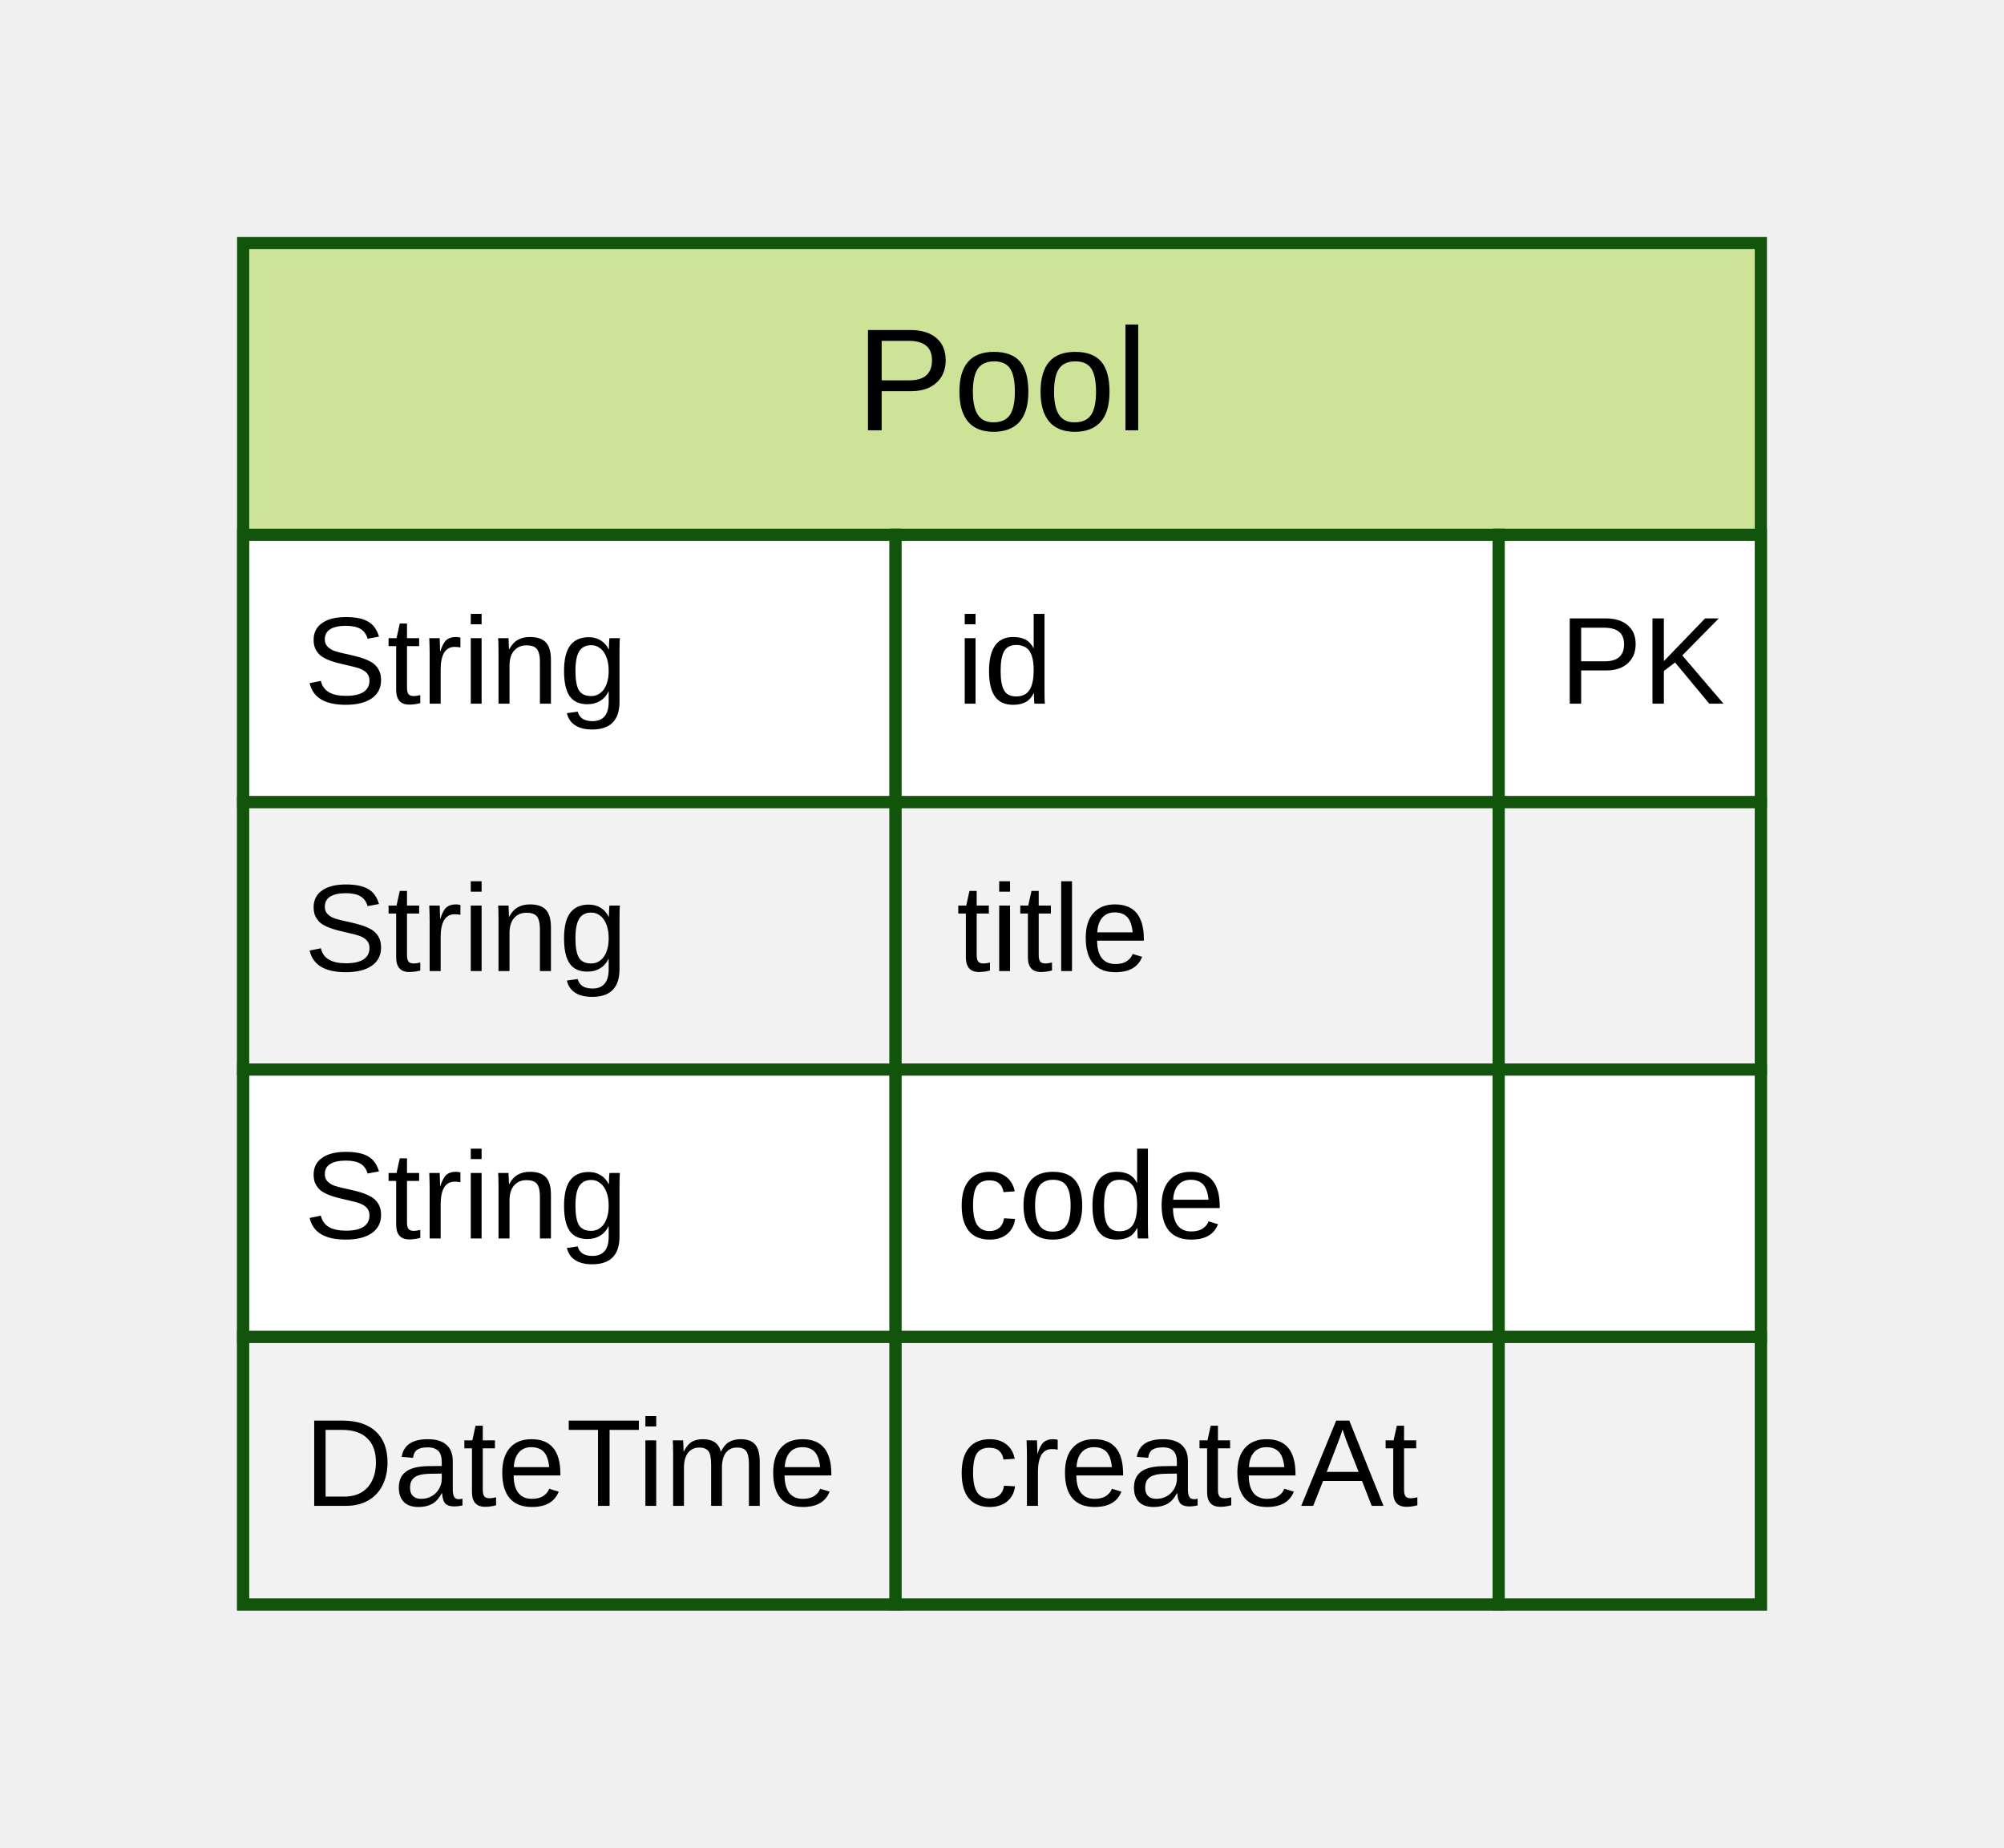
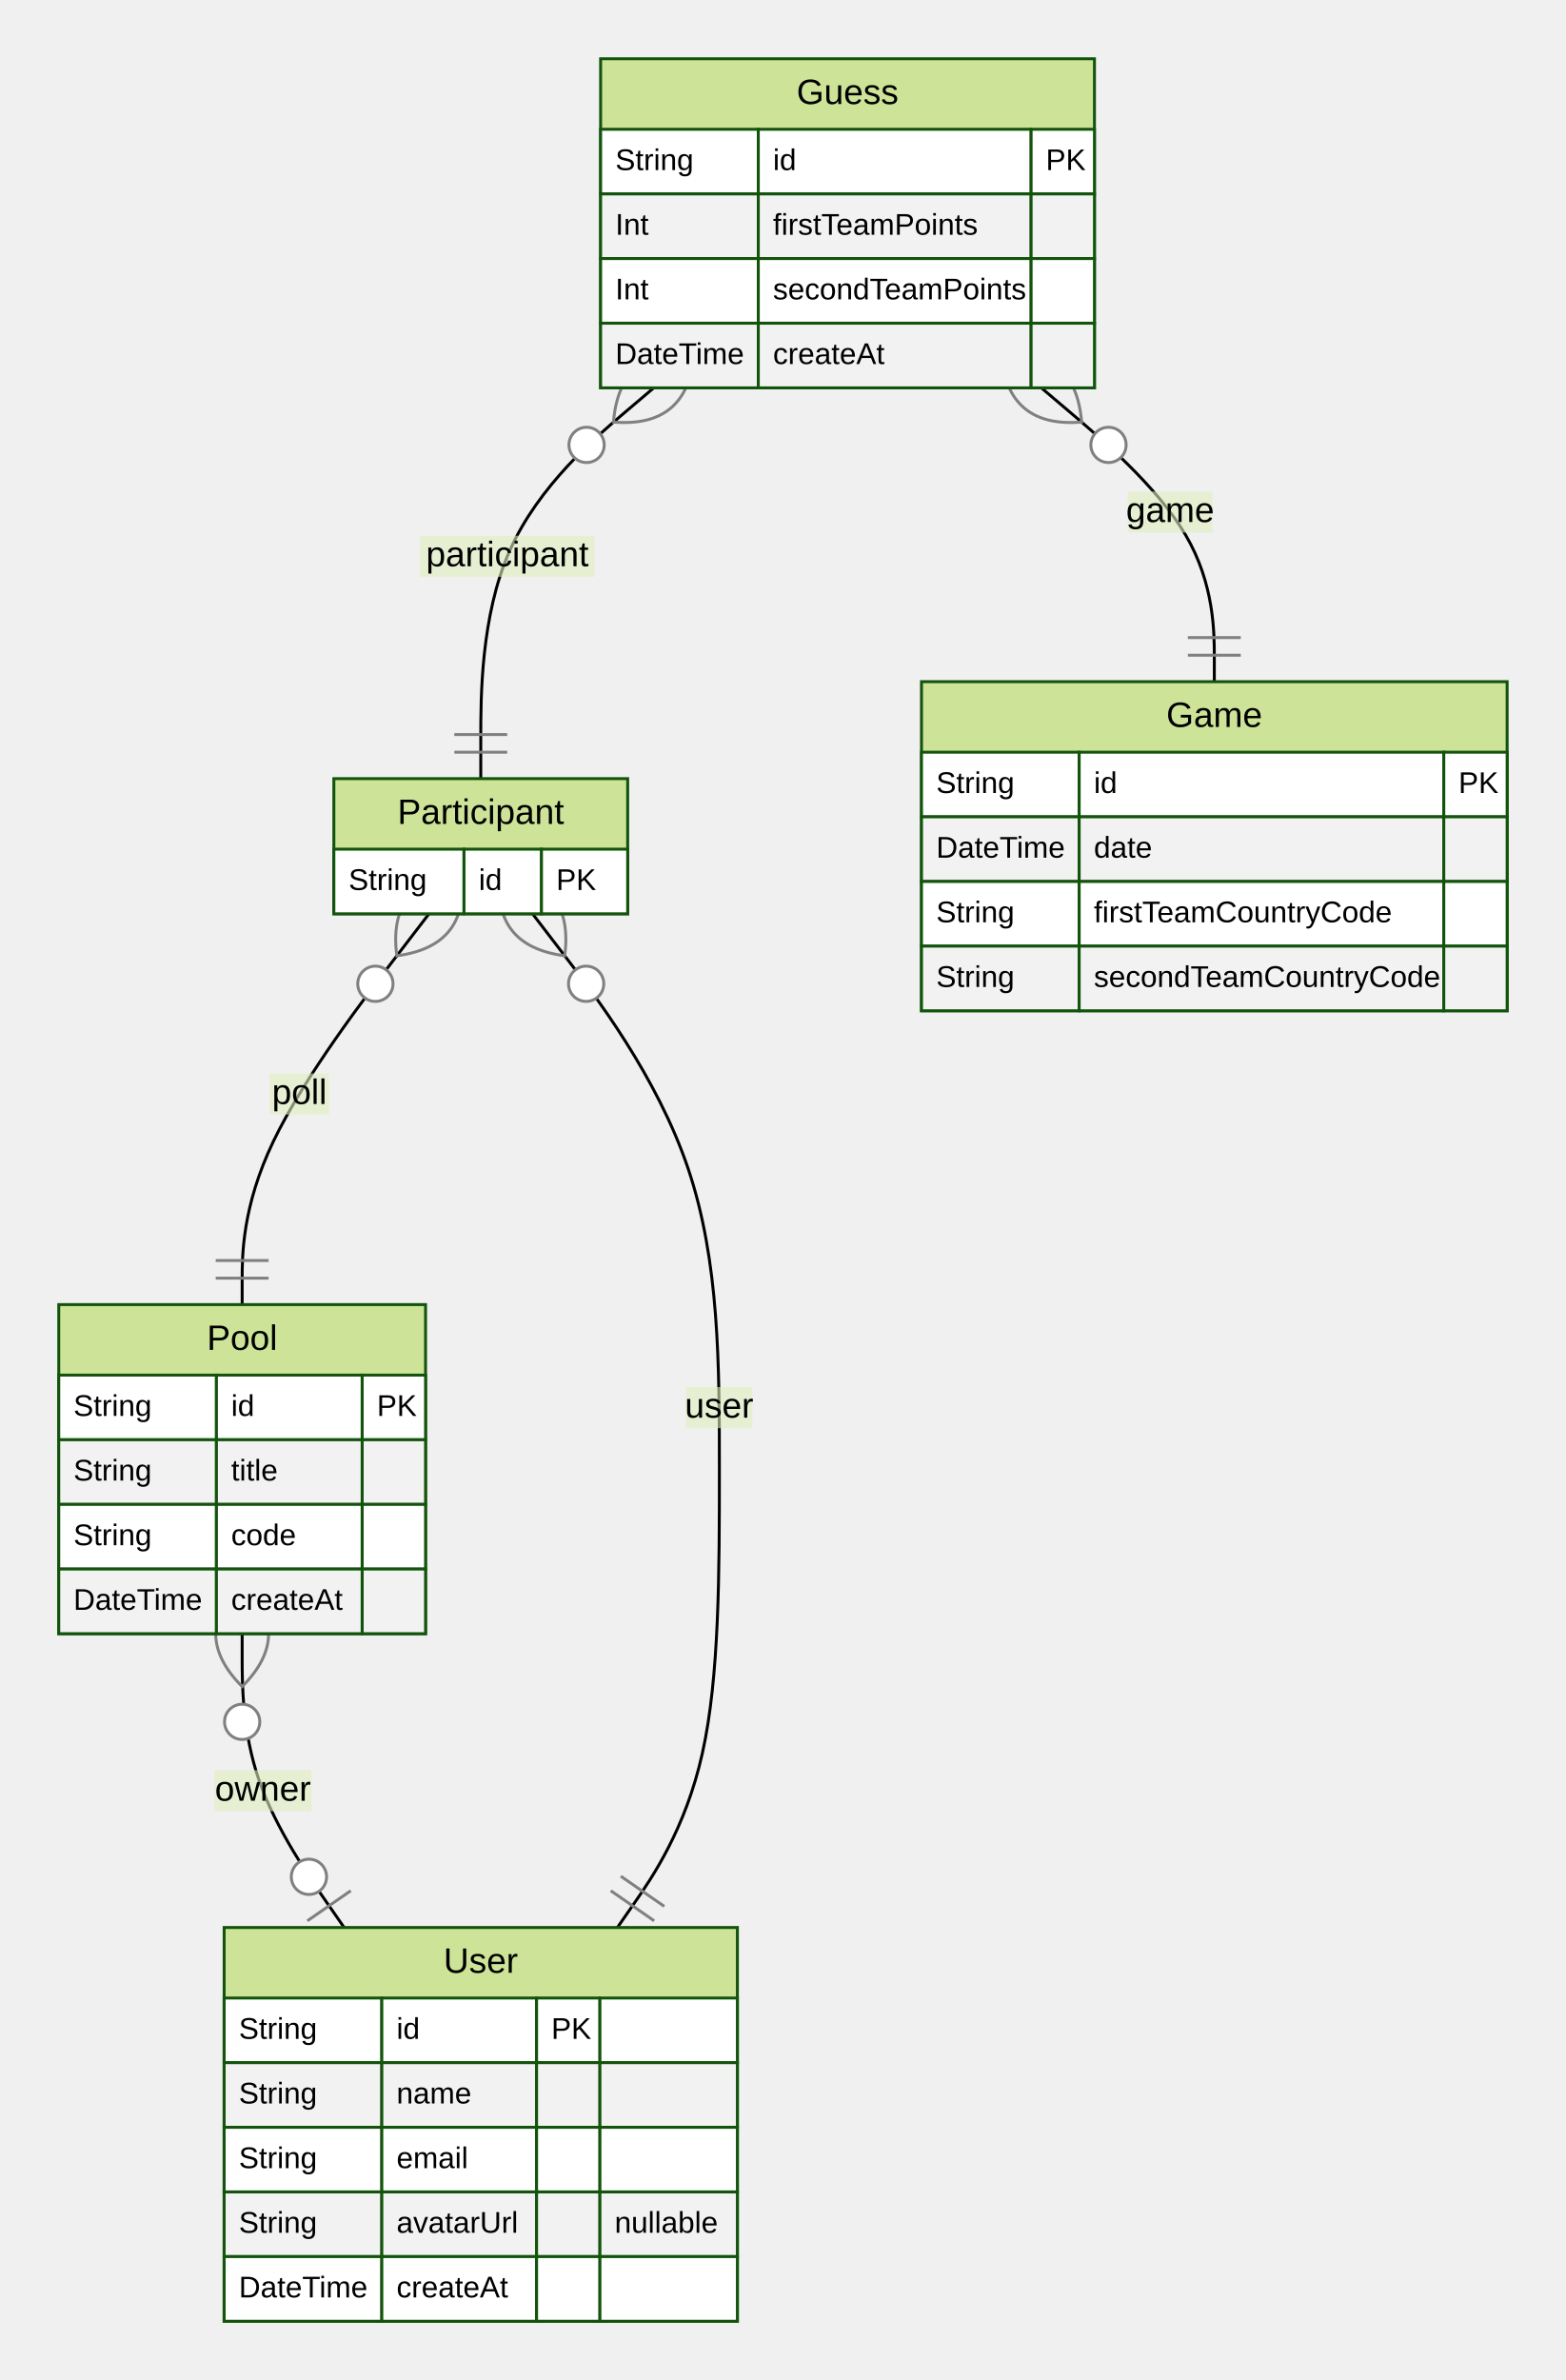
- <svg xmlns="http://www.w3.org/2000/svg" aria-labelledby="chart-title-mermaid-0 chart-desc-mermaid-0" role="img" viewBox="0 0 164.836 152" style="max-width: 164.836px; background-color: white;" width="100%" id="mermaid-0">
+ <svg xmlns="http://www.w3.org/2000/svg" aria-labelledby="chart-title-mermaid-0 chart-desc-mermaid-0" role="img" viewBox="0 0 532.947 810" style="max-width: 532.947px; background-color: white;" width="100%" id="mermaid-0">
  <style>#mermaid-0 {font-family:"trebuchet ms",verdana,arial,sans-serif;font-size:16px;fill:#000000;}#mermaid-0 .error-icon{fill:#552222;}#mermaid-0 .error-text{fill:#552222;stroke:#552222;}#mermaid-0 .edge-thickness-normal{stroke-width:2px;}#mermaid-0 .edge-thickness-thick{stroke-width:3.5px;}#mermaid-0 .edge-pattern-solid{stroke-dasharray:0;}#mermaid-0 .edge-pattern-dashed{stroke-dasharray:3;}#mermaid-0 .edge-pattern-dotted{stroke-dasharray:2;}#mermaid-0 .marker{fill:#000000;stroke:#000000;}#mermaid-0 .marker.cross{stroke:#000000;}#mermaid-0 svg{font-family:"trebuchet ms",verdana,arial,sans-serif;font-size:16px;}#mermaid-0 .entityBox{fill:#cde498;stroke:#13540c;}#mermaid-0 .attributeBoxOdd{fill:#ffffff;stroke:#13540c;}#mermaid-0 .attributeBoxEven{fill:#f2f2f2;stroke:#13540c;}#mermaid-0 .relationshipLabelBox{fill:hsl(78.158, 58.462%, 84.51%);opacity:0.7;background-color:hsl(78.158, 58.462%, 84.51%);}#mermaid-0 .relationshipLabelBox rect{opacity:0.5;}#mermaid-0 .relationshipLine{stroke:#000000;}#mermaid-0 :root{--mermaid-font-family:"trebuchet ms",verdana,arial,sans-serif;}</style>
  <g />
  <defs>
    <marker orient="auto" markerHeight="18" markerWidth="18" refY="9" refX="0" id="ONLY_ONE_START">
      <path d="M9,0 L9,18 M15,0 L15,18" fill="none" stroke="gray" />
    </marker>
  </defs>
  <defs>
    <marker orient="auto" markerHeight="18" markerWidth="18" refY="9" refX="18" id="ONLY_ONE_END">
      <path d="M3,0 L3,18 M9,0 L9,18" fill="none" stroke="gray" />
    </marker>
  </defs>
  <defs>
    <marker orient="auto" markerHeight="18" markerWidth="30" refY="9" refX="0" id="ZERO_OR_ONE_START">
      <circle r="6" cy="9" cx="21" fill="white" stroke="gray" />
      <path d="M9,0 L9,18" fill="none" stroke="gray" />
    </marker>
  </defs>
  <defs>
    <marker orient="auto" markerHeight="18" markerWidth="30" refY="9" refX="30" id="ZERO_OR_ONE_END">
      <circle r="6" cy="9" cx="9" fill="white" stroke="gray" />
      <path d="M21,0 L21,18" fill="none" stroke="gray" />
    </marker>
  </defs>
  <defs>
    <marker orient="auto" markerHeight="36" markerWidth="45" refY="18" refX="18" id="ONE_OR_MORE_START">
      <path d="M0,18 Q 18,0 36,18 Q 18,36 0,18 M42,9 L42,27" fill="none" stroke="gray" />
    </marker>
  </defs>
  <defs>
    <marker orient="auto" markerHeight="36" markerWidth="45" refY="18" refX="27" id="ONE_OR_MORE_END">
      <path d="M3,9 L3,27 M9,18 Q27,0 45,18 Q27,36 9,18" fill="none" stroke="gray" />
    </marker>
  </defs>
  <defs>
    <marker orient="auto" markerHeight="36" markerWidth="57" refY="18" refX="18" id="ZERO_OR_MORE_START">
      <circle r="6" cy="18" cx="48" fill="white" stroke="gray" />
      <path d="M0,18 Q18,0 36,18 Q18,36 0,18" fill="none" stroke="gray" />
    </marker>
  </defs>
  <defs>
    <marker orient="auto" markerHeight="36" markerWidth="57" refY="18" refX="39" id="ZERO_OR_MORE_END">
      <circle r="6" cy="18" cx="9" fill="white" stroke="gray" />
      <path d="M21,18 Q39,0 57,18 Q39,36 21,18" fill="none" stroke="gray" />
    </marker>
  </defs>
-   <g transform="translate(20,20 )" id="Pool">
+   <path marker-start="url(#ZERO_OR_MORE_START)" marker-end="url(#ZERO_OR_ONE_END)" fill="none" stroke="gray" d="M82.418,556L82.418,564.333C82.418,572.667,82.418,589.333,88.202,606C93.986,622.667,105.554,639.333,111.339,647.667L117.123,656" class="er relationshipLine" />
+   <path marker-start="url(#ZERO_OR_MORE_START)" marker-end="url(#ONLY_ONE_END)" fill="none" stroke="gray" d="M181.248,311L191.846,324.833C202.444,338.667,223.64,366.333,234.238,397.833C244.836,429.333,244.836,464.667,244.836,500C244.836,535.333,244.836,570.667,239.052,596.667C233.268,622.667,221.699,639.333,215.915,647.667L210.131,656" class="er relationshipLine" />
+   <path marker-start="url(#ZERO_OR_MORE_START)" marker-end="url(#ONLY_ONE_END)" fill="none" stroke="gray" d="M146.006,311L135.408,324.833C124.81,338.667,103.614,366.333,93.016,388.5C82.418,410.667,82.418,427.333,82.418,435.667L82.418,444" class="er relationshipLine" />
+   <path marker-start="url(#ZERO_OR_MORE_START)" marker-end="url(#ONLY_ONE_END)" fill="none" stroke="gray" d="M222.509,132L212.695,140.333C202.882,148.667,183.254,165.333,173.441,187.5C163.627,209.667,163.627,237.333,163.627,251.167L163.627,265" class="er relationshipLine" />
+   <path marker-start="url(#ZERO_OR_MORE_START)" marker-end="url(#ONLY_ONE_END)" fill="none" stroke="gray" d="M354.405,132L364.219,140.333C374.032,148.667,393.66,165.333,403.473,182C413.287,198.667,413.287,215.333,413.287,223.667L413.287,232" class="er relationshipLine" />
+   <g transform="translate(20,444 )" id="Pool">
    <rect height="112" width="124.836" y="0" x="0" stroke="gray" fill-opacity="100%" fill="honeydew" class="er entityBox" />
    <text transform="translate(62.41797,12)" style="font-family: &quot;trebuchet ms&quot;, verdana, arial, sans-serif;; font-size: 12px" text-anchor="middle" dominant-baseline="middle" y="0" x="0" id="entity-Pool" class="er entityLabel">Pool</text>
    <rect height="22" width="53.664" y="24" x="0" stroke="gray" fill-opacity="100%" fill="honeydew" class="er attributeBoxOdd" />
    <text transform="translate(5,35)" style="font-family: &quot;trebuchet ms&quot;, verdana, arial, sans-serif;; font-size: 10.2px" text-anchor="left" dominant-baseline="middle" y="0" x="0" id="entity-Pool-attr-1-type" class="er entityLabel">String</text>
    <rect height="22" width="49.609" y="24" x="53.664" stroke="gray" fill-opacity="100%" fill="honeydew" class="er attributeBoxOdd" />
    <text transform="translate(58.66406,35)" style="font-family: &quot;trebuchet ms&quot;, verdana, arial, sans-serif;; font-size: 10.2px" text-anchor="left" dominant-baseline="middle" y="0" x="0" id="entity-Pool-attr-1-name" class="er entityLabel">id</text>
    <rect height="22" width="21.562" y="24" x="103.273" stroke="gray" fill-opacity="100%" fill="honeydew" class="er attributeBoxOdd" />
    <text transform="translate(108.2734,35)" style="font-family: &quot;trebuchet ms&quot;, verdana, arial, sans-serif;; font-size: 10.2px" text-anchor="left" dominant-baseline="middle" y="0" x="0" id="entity-Pool-attr-1-key" class="er entityLabel">PK</text>
    <rect height="22" width="53.664" y="46" x="0" stroke="gray" fill-opacity="100%" fill="honeydew" class="er attributeBoxEven" />
    <text transform="translate(5,57)" style="font-family: &quot;trebuchet ms&quot;, verdana, arial, sans-serif;; font-size: 10.2px" text-anchor="left" dominant-baseline="middle" y="0" x="0" id="entity-Pool-attr-2-type" class="er entityLabel">String</text>
    <rect height="22" width="49.609" y="46" x="53.664" stroke="gray" fill-opacity="100%" fill="honeydew" class="er attributeBoxEven" />
    <text transform="translate(58.66406,57)" style="font-family: &quot;trebuchet ms&quot;, verdana, arial, sans-serif;; font-size: 10.2px" text-anchor="left" dominant-baseline="middle" y="0" x="0" id="entity-Pool-attr-2-name" class="er entityLabel">title</text>
    <rect height="22" width="21.562" y="46" x="103.273" stroke="gray" fill-opacity="100%" fill="honeydew" class="er attributeBoxEven" />
    <text transform="translate(108.2734,57)" style="font-family: &quot;trebuchet ms&quot;, verdana, arial, sans-serif;; font-size: 10.2px" text-anchor="left" dominant-baseline="middle" y="0" x="0" id="entity-Pool-attr-2-key" class="er entityLabel" />
    <rect height="22" width="53.664" y="68" x="0" stroke="gray" fill-opacity="100%" fill="honeydew" class="er attributeBoxOdd" />
    <text transform="translate(5,79)" style="font-family: &quot;trebuchet ms&quot;, verdana, arial, sans-serif;; font-size: 10.2px" text-anchor="left" dominant-baseline="middle" y="0" x="0" id="entity-Pool-attr-3-type" class="er entityLabel">String</text>
    <rect height="22" width="49.609" y="68" x="53.664" stroke="gray" fill-opacity="100%" fill="honeydew" class="er attributeBoxOdd" />
    <text transform="translate(58.66406,79)" style="font-family: &quot;trebuchet ms&quot;, verdana, arial, sans-serif;; font-size: 10.2px" text-anchor="left" dominant-baseline="middle" y="0" x="0" id="entity-Pool-attr-3-name" class="er entityLabel">code</text>
    <rect height="22" width="21.562" y="68" x="103.273" stroke="gray" fill-opacity="100%" fill="honeydew" class="er attributeBoxOdd" />
    <text transform="translate(108.2734,79)" style="font-family: &quot;trebuchet ms&quot;, verdana, arial, sans-serif;; font-size: 10.2px" text-anchor="left" dominant-baseline="middle" y="0" x="0" id="entity-Pool-attr-3-key" class="er entityLabel" />
    <rect height="22" width="53.664" y="90" x="0" stroke="gray" fill-opacity="100%" fill="honeydew" class="er attributeBoxEven" />
    <text transform="translate(5,101)" style="font-family: &quot;trebuchet ms&quot;, verdana, arial, sans-serif;; font-size: 10.2px" text-anchor="left" dominant-baseline="middle" y="0" x="0" id="entity-Pool-attr-4-type" class="er entityLabel">DateTime</text>
    <rect height="22" width="49.609" y="90" x="53.664" stroke="gray" fill-opacity="100%" fill="honeydew" class="er attributeBoxEven" />
    <text transform="translate(58.66406,101)" style="font-family: &quot;trebuchet ms&quot;, verdana, arial, sans-serif;; font-size: 10.2px" text-anchor="left" dominant-baseline="middle" y="0" x="0" id="entity-Pool-attr-4-name" class="er entityLabel">createAt</text>
    <rect height="22" width="21.562" y="90" x="103.273" stroke="gray" fill-opacity="100%" fill="honeydew" class="er attributeBoxEven" />
    <text transform="translate(108.2734,101)" style="font-family: &quot;trebuchet ms&quot;, verdana, arial, sans-serif;; font-size: 10.2px" text-anchor="left" dominant-baseline="middle" y="0" x="0" id="entity-Pool-attr-4-key" class="er entityLabel" />
  </g>
+   <g transform="translate(113.627,265 )" id="Participant">
+     <rect height="46" width="100" y="0" x="0" stroke="gray" fill-opacity="100%" fill="honeydew" class="er entityBox" />
+     <text transform="translate(50,12)" style="font-family: &quot;trebuchet ms&quot;, verdana, arial, sans-serif;; font-size: 12px" text-anchor="middle" dominant-baseline="middle" y="0" x="0" id="entity-Participant" class="er entityLabel">Participant</text>
+     <rect height="22" width="44.297" y="24" x="0" stroke="gray" fill-opacity="100%" fill="honeydew" class="er attributeBoxOdd" />
+     <text transform="translate(5,35)" style="font-family: &quot;trebuchet ms&quot;, verdana, arial, sans-serif;; font-size: 10.2px" text-anchor="left" dominant-baseline="middle" y="0" x="0" id="entity-Participant-attr-1-type" class="er entityLabel">String</text>
+     <rect height="22" width="26.367" y="24" x="44.297" stroke="gray" fill-opacity="100%" fill="honeydew" class="er attributeBoxOdd" />
+     <text transform="translate(49.29688,35)" style="font-family: &quot;trebuchet ms&quot;, verdana, arial, sans-serif;; font-size: 10.2px" text-anchor="left" dominant-baseline="middle" y="0" x="0" id="entity-Participant-attr-1-name" class="er entityLabel">id</text>
+     <rect height="22" width="29.336" y="24" x="70.664" stroke="gray" fill-opacity="100%" fill="honeydew" class="er attributeBoxOdd" />
+     <text transform="translate(75.66406,35)" style="font-family: &quot;trebuchet ms&quot;, verdana, arial, sans-serif;; font-size: 10.2px" text-anchor="left" dominant-baseline="middle" y="0" x="0" id="entity-Participant-attr-1-key" class="er entityLabel">PK</text>
+   </g>
+   <g transform="translate(76.28711,656 )" id="User">
+     <rect height="134" width="174.68" y="0" x="0" stroke="gray" fill-opacity="100%" fill="honeydew" class="er entityBox" />
+     <text transform="translate(87.33984,12)" style="font-family: &quot;trebuchet ms&quot;, verdana, arial, sans-serif;; font-size: 12px" text-anchor="middle" dominant-baseline="middle" y="0" x="0" id="entity-User" class="er entityLabel">User</text>
+     <rect height="22" width="53.664" y="24" x="0" stroke="gray" fill-opacity="100%" fill="honeydew" class="er attributeBoxOdd" />
+     <text transform="translate(5,35)" style="font-family: &quot;trebuchet ms&quot;, verdana, arial, sans-serif;; font-size: 10.2px" text-anchor="left" dominant-baseline="middle" y="0" x="0" id="entity-User-attr-1-type" class="er entityLabel">String</text>
+     <rect height="22" width="52.672" y="24" x="53.664" stroke="gray" fill-opacity="100%" fill="honeydew" class="er attributeBoxOdd" />
+     <text transform="translate(58.66406,35)" style="font-family: &quot;trebuchet ms&quot;, verdana, arial, sans-serif;; font-size: 10.2px" text-anchor="left" dominant-baseline="middle" y="0" x="0" id="entity-User-attr-1-name" class="er entityLabel">id</text>
+     <rect height="22" width="21.562" y="24" x="106.336" stroke="gray" fill-opacity="100%" fill="honeydew" class="er attributeBoxOdd" />
+     <text transform="translate(111.3359,35)" style="font-family: &quot;trebuchet ms&quot;, verdana, arial, sans-serif;; font-size: 10.2px" text-anchor="left" dominant-baseline="middle" y="0" x="0" id="entity-User-attr-1-key" class="er entityLabel">PK</text>
+     <rect height="22" width="46.781" y="24" x="127.898" stroke="gray" fill-opacity="100%" fill="honeydew" class="er attributeBoxOdd" />
+     <text transform="translate(132.8984,35)" style="font-family: &quot;trebuchet ms&quot;, verdana, arial, sans-serif;; font-size: 10.2px" text-anchor="left" dominant-baseline="middle" y="0" x="0" id="entity-User-attr-1-comment" class="er entityLabel" />
+     <rect height="22" width="53.664" y="46" x="0" stroke="gray" fill-opacity="100%" fill="honeydew" class="er attributeBoxEven" />
+     <text transform="translate(5,57)" style="font-family: &quot;trebuchet ms&quot;, verdana, arial, sans-serif;; font-size: 10.2px" text-anchor="left" dominant-baseline="middle" y="0" x="0" id="entity-User-attr-2-type" class="er entityLabel">String</text>
+     <rect height="22" width="52.672" y="46" x="53.664" stroke="gray" fill-opacity="100%" fill="honeydew" class="er attributeBoxEven" />
+     <text transform="translate(58.66406,57)" style="font-family: &quot;trebuchet ms&quot;, verdana, arial, sans-serif;; font-size: 10.2px" text-anchor="left" dominant-baseline="middle" y="0" x="0" id="entity-User-attr-2-name" class="er entityLabel">name</text>
+     <rect height="22" width="21.562" y="46" x="106.336" stroke="gray" fill-opacity="100%" fill="honeydew" class="er attributeBoxEven" />
+     <text transform="translate(111.3359,57)" style="font-family: &quot;trebuchet ms&quot;, verdana, arial, sans-serif;; font-size: 10.2px" text-anchor="left" dominant-baseline="middle" y="0" x="0" id="entity-User-attr-2-key" class="er entityLabel" />
+     <rect height="22" width="46.781" y="46" x="127.898" stroke="gray" fill-opacity="100%" fill="honeydew" class="er attributeBoxEven" />
+     <text transform="translate(132.8984,57)" style="font-family: &quot;trebuchet ms&quot;, verdana, arial, sans-serif;; font-size: 10.2px" text-anchor="left" dominant-baseline="middle" y="0" x="0" id="entity-User-attr-2-comment" class="er entityLabel" />
+     <rect height="22" width="53.664" y="68" x="0" stroke="gray" fill-opacity="100%" fill="honeydew" class="er attributeBoxOdd" />
+     <text transform="translate(5,79)" style="font-family: &quot;trebuchet ms&quot;, verdana, arial, sans-serif;; font-size: 10.2px" text-anchor="left" dominant-baseline="middle" y="0" x="0" id="entity-User-attr-3-type" class="er entityLabel">String</text>
+     <rect height="22" width="52.672" y="68" x="53.664" stroke="gray" fill-opacity="100%" fill="honeydew" class="er attributeBoxOdd" />
+     <text transform="translate(58.66406,79)" style="font-family: &quot;trebuchet ms&quot;, verdana, arial, sans-serif;; font-size: 10.2px" text-anchor="left" dominant-baseline="middle" y="0" x="0" id="entity-User-attr-3-name" class="er entityLabel">email</text>
+     <rect height="22" width="21.562" y="68" x="106.336" stroke="gray" fill-opacity="100%" fill="honeydew" class="er attributeBoxOdd" />
+     <text transform="translate(111.3359,79)" style="font-family: &quot;trebuchet ms&quot;, verdana, arial, sans-serif;; font-size: 10.2px" text-anchor="left" dominant-baseline="middle" y="0" x="0" id="entity-User-attr-3-key" class="er entityLabel" />
+     <rect height="22" width="46.781" y="68" x="127.898" stroke="gray" fill-opacity="100%" fill="honeydew" class="er attributeBoxOdd" />
+     <text transform="translate(132.8984,79)" style="font-family: &quot;trebuchet ms&quot;, verdana, arial, sans-serif;; font-size: 10.2px" text-anchor="left" dominant-baseline="middle" y="0" x="0" id="entity-User-attr-3-comment" class="er entityLabel" />
+     <rect height="22" width="53.664" y="90" x="0" stroke="gray" fill-opacity="100%" fill="honeydew" class="er attributeBoxEven" />
+     <text transform="translate(5,101)" style="font-family: &quot;trebuchet ms&quot;, verdana, arial, sans-serif;; font-size: 10.2px" text-anchor="left" dominant-baseline="middle" y="0" x="0" id="entity-User-attr-4-type" class="er entityLabel">String</text>
+     <rect height="22" width="52.672" y="90" x="53.664" stroke="gray" fill-opacity="100%" fill="honeydew" class="er attributeBoxEven" />
+     <text transform="translate(58.66406,101)" style="font-family: &quot;trebuchet ms&quot;, verdana, arial, sans-serif;; font-size: 10.2px" text-anchor="left" dominant-baseline="middle" y="0" x="0" id="entity-User-attr-4-name" class="er entityLabel">avatarUrl</text>
+     <rect height="22" width="21.562" y="90" x="106.336" stroke="gray" fill-opacity="100%" fill="honeydew" class="er attributeBoxEven" />
+     <text transform="translate(111.3359,101)" style="font-family: &quot;trebuchet ms&quot;, verdana, arial, sans-serif;; font-size: 10.2px" text-anchor="left" dominant-baseline="middle" y="0" x="0" id="entity-User-attr-4-key" class="er entityLabel" />
+     <rect height="22" width="46.781" y="90" x="127.898" stroke="gray" fill-opacity="100%" fill="honeydew" class="er attributeBoxEven" />
+     <text transform="translate(132.8984,101)" style="font-family: &quot;trebuchet ms&quot;, verdana, arial, sans-serif;; font-size: 10.2px" text-anchor="left" dominant-baseline="middle" y="0" x="0" id="entity-User-attr-4-comment" class="er entityLabel">nullable</text>
+     <rect height="22" width="53.664" y="112" x="0" stroke="gray" fill-opacity="100%" fill="honeydew" class="er attributeBoxOdd" />
+     <text transform="translate(5,123)" style="font-family: &quot;trebuchet ms&quot;, verdana, arial, sans-serif;; font-size: 10.2px" text-anchor="left" dominant-baseline="middle" y="0" x="0" id="entity-User-attr-5-type" class="er entityLabel">DateTime</text>
+     <rect height="22" width="52.672" y="112" x="53.664" stroke="gray" fill-opacity="100%" fill="honeydew" class="er attributeBoxOdd" />
+     <text transform="translate(58.66406,123)" style="font-family: &quot;trebuchet ms&quot;, verdana, arial, sans-serif;; font-size: 10.2px" text-anchor="left" dominant-baseline="middle" y="0" x="0" id="entity-User-attr-5-name" class="er entityLabel">createAt</text>
+     <rect height="22" width="21.562" y="112" x="106.336" stroke="gray" fill-opacity="100%" fill="honeydew" class="er attributeBoxOdd" />
+     <text transform="translate(111.3359,123)" style="font-family: &quot;trebuchet ms&quot;, verdana, arial, sans-serif;; font-size: 10.2px" text-anchor="left" dominant-baseline="middle" y="0" x="0" id="entity-User-attr-5-key" class="er entityLabel" />
+     <rect height="22" width="46.781" y="112" x="127.898" stroke="gray" fill-opacity="100%" fill="honeydew" class="er attributeBoxOdd" />
+     <text transform="translate(132.8984,123)" style="font-family: &quot;trebuchet ms&quot;, verdana, arial, sans-serif;; font-size: 10.2px" text-anchor="left" dominant-baseline="middle" y="0" x="0" id="entity-User-attr-5-comment" class="er entityLabel" />
+   </g>
+   <g transform="translate(313.627,232 )" id="Game">
+     <rect height="112" width="199.32" y="0" x="0" stroke="gray" fill-opacity="100%" fill="honeydew" class="er entityBox" />
+     <text transform="translate(99.66016,12)" style="font-family: &quot;trebuchet ms&quot;, verdana, arial, sans-serif;; font-size: 12px" text-anchor="middle" dominant-baseline="middle" y="0" x="0" id="entity-Game" class="er entityLabel">Game</text>
+     <rect height="22" width="53.664" y="24" x="0" stroke="gray" fill-opacity="100%" fill="honeydew" class="er attributeBoxOdd" />
+     <text transform="translate(5,35)" style="font-family: &quot;trebuchet ms&quot;, verdana, arial, sans-serif;; font-size: 10.2px" text-anchor="left" dominant-baseline="middle" y="0" x="0" id="entity-Game-attr-1-type" class="er entityLabel">String</text>
+     <rect height="22" width="124.094" y="24" x="53.664" stroke="gray" fill-opacity="100%" fill="honeydew" class="er attributeBoxOdd" />
+     <text transform="translate(58.66406,35)" style="font-family: &quot;trebuchet ms&quot;, verdana, arial, sans-serif;; font-size: 10.2px" text-anchor="left" dominant-baseline="middle" y="0" x="0" id="entity-Game-attr-1-name" class="er entityLabel">id</text>
+     <rect height="22" width="21.562" y="24" x="177.758" stroke="gray" fill-opacity="100%" fill="honeydew" class="er attributeBoxOdd" />
+     <text transform="translate(182.7578,35)" style="font-family: &quot;trebuchet ms&quot;, verdana, arial, sans-serif;; font-size: 10.2px" text-anchor="left" dominant-baseline="middle" y="0" x="0" id="entity-Game-attr-1-key" class="er entityLabel">PK</text>
+     <rect height="22" width="53.664" y="46" x="0" stroke="gray" fill-opacity="100%" fill="honeydew" class="er attributeBoxEven" />
+     <text transform="translate(5,57)" style="font-family: &quot;trebuchet ms&quot;, verdana, arial, sans-serif;; font-size: 10.2px" text-anchor="left" dominant-baseline="middle" y="0" x="0" id="entity-Game-attr-2-type" class="er entityLabel">DateTime</text>
+     <rect height="22" width="124.094" y="46" x="53.664" stroke="gray" fill-opacity="100%" fill="honeydew" class="er attributeBoxEven" />
+     <text transform="translate(58.66406,57)" style="font-family: &quot;trebuchet ms&quot;, verdana, arial, sans-serif;; font-size: 10.2px" text-anchor="left" dominant-baseline="middle" y="0" x="0" id="entity-Game-attr-2-name" class="er entityLabel">date</text>
+     <rect height="22" width="21.562" y="46" x="177.758" stroke="gray" fill-opacity="100%" fill="honeydew" class="er attributeBoxEven" />
+     <text transform="translate(182.7578,57)" style="font-family: &quot;trebuchet ms&quot;, verdana, arial, sans-serif;; font-size: 10.2px" text-anchor="left" dominant-baseline="middle" y="0" x="0" id="entity-Game-attr-2-key" class="er entityLabel" />
+     <rect height="22" width="53.664" y="68" x="0" stroke="gray" fill-opacity="100%" fill="honeydew" class="er attributeBoxOdd" />
+     <text transform="translate(5,79)" style="font-family: &quot;trebuchet ms&quot;, verdana, arial, sans-serif;; font-size: 10.2px" text-anchor="left" dominant-baseline="middle" y="0" x="0" id="entity-Game-attr-3-type" class="er entityLabel">String</text>
+     <rect height="22" width="124.094" y="68" x="53.664" stroke="gray" fill-opacity="100%" fill="honeydew" class="er attributeBoxOdd" />
+     <text transform="translate(58.66406,79)" style="font-family: &quot;trebuchet ms&quot;, verdana, arial, sans-serif;; font-size: 10.2px" text-anchor="left" dominant-baseline="middle" y="0" x="0" id="entity-Game-attr-3-name" class="er entityLabel">firstTeamCountryCode</text>
+     <rect height="22" width="21.562" y="68" x="177.758" stroke="gray" fill-opacity="100%" fill="honeydew" class="er attributeBoxOdd" />
+     <text transform="translate(182.7578,79)" style="font-family: &quot;trebuchet ms&quot;, verdana, arial, sans-serif;; font-size: 10.2px" text-anchor="left" dominant-baseline="middle" y="0" x="0" id="entity-Game-attr-3-key" class="er entityLabel" />
+     <rect height="22" width="53.664" y="90" x="0" stroke="gray" fill-opacity="100%" fill="honeydew" class="er attributeBoxEven" />
+     <text transform="translate(5,101)" style="font-family: &quot;trebuchet ms&quot;, verdana, arial, sans-serif;; font-size: 10.2px" text-anchor="left" dominant-baseline="middle" y="0" x="0" id="entity-Game-attr-4-type" class="er entityLabel">String</text>
+     <rect height="22" width="124.094" y="90" x="53.664" stroke="gray" fill-opacity="100%" fill="honeydew" class="er attributeBoxEven" />
+     <text transform="translate(58.66406,101)" style="font-family: &quot;trebuchet ms&quot;, verdana, arial, sans-serif;; font-size: 10.2px" text-anchor="left" dominant-baseline="middle" y="0" x="0" id="entity-Game-attr-4-name" class="er entityLabel">secondTeamCountryCode</text>
+     <rect height="22" width="21.562" y="90" x="177.758" stroke="gray" fill-opacity="100%" fill="honeydew" class="er attributeBoxEven" />
+     <text transform="translate(182.7578,101)" style="font-family: &quot;trebuchet ms&quot;, verdana, arial, sans-serif;; font-size: 10.2px" text-anchor="left" dominant-baseline="middle" y="0" x="0" id="entity-Game-attr-4-key" class="er entityLabel" />
+   </g>
+   <g transform="translate(204.418,20 )" id="Guess">
+     <rect height="112" width="168.078" y="0" x="0" stroke="gray" fill-opacity="100%" fill="honeydew" class="er entityBox" />
+     <text transform="translate(84.03906,12)" style="font-family: &quot;trebuchet ms&quot;, verdana, arial, sans-serif;; font-size: 12px" text-anchor="middle" dominant-baseline="middle" y="0" x="0" id="entity-Guess" class="er entityLabel">Guess</text>
+     <rect height="22" width="53.664" y="24" x="0" stroke="gray" fill-opacity="100%" fill="honeydew" class="er attributeBoxOdd" />
+     <text transform="translate(5,35)" style="font-family: &quot;trebuchet ms&quot;, verdana, arial, sans-serif;; font-size: 10.2px" text-anchor="left" dominant-baseline="middle" y="0" x="0" id="entity-Guess-attr-1-type" class="er entityLabel">String</text>
+     <rect height="22" width="92.852" y="24" x="53.664" stroke="gray" fill-opacity="100%" fill="honeydew" class="er attributeBoxOdd" />
+     <text transform="translate(58.66406,35)" style="font-family: &quot;trebuchet ms&quot;, verdana, arial, sans-serif;; font-size: 10.2px" text-anchor="left" dominant-baseline="middle" y="0" x="0" id="entity-Guess-attr-1-name" class="er entityLabel">id</text>
+     <rect height="22" width="21.562" y="24" x="146.516" stroke="gray" fill-opacity="100%" fill="honeydew" class="er attributeBoxOdd" />
+     <text transform="translate(151.5156,35)" style="font-family: &quot;trebuchet ms&quot;, verdana, arial, sans-serif;; font-size: 10.2px" text-anchor="left" dominant-baseline="middle" y="0" x="0" id="entity-Guess-attr-1-key" class="er entityLabel">PK</text>
+     <rect height="22" width="53.664" y="46" x="0" stroke="gray" fill-opacity="100%" fill="honeydew" class="er attributeBoxEven" />
+     <text transform="translate(5,57)" style="font-family: &quot;trebuchet ms&quot;, verdana, arial, sans-serif;; font-size: 10.2px" text-anchor="left" dominant-baseline="middle" y="0" x="0" id="entity-Guess-attr-2-type" class="er entityLabel">Int</text>
+     <rect height="22" width="92.852" y="46" x="53.664" stroke="gray" fill-opacity="100%" fill="honeydew" class="er attributeBoxEven" />
+     <text transform="translate(58.66406,57)" style="font-family: &quot;trebuchet ms&quot;, verdana, arial, sans-serif;; font-size: 10.2px" text-anchor="left" dominant-baseline="middle" y="0" x="0" id="entity-Guess-attr-2-name" class="er entityLabel">firstTeamPoints</text>
+     <rect height="22" width="21.562" y="46" x="146.516" stroke="gray" fill-opacity="100%" fill="honeydew" class="er attributeBoxEven" />
+     <text transform="translate(151.5156,57)" style="font-family: &quot;trebuchet ms&quot;, verdana, arial, sans-serif;; font-size: 10.2px" text-anchor="left" dominant-baseline="middle" y="0" x="0" id="entity-Guess-attr-2-key" class="er entityLabel" />
+     <rect height="22" width="53.664" y="68" x="0" stroke="gray" fill-opacity="100%" fill="honeydew" class="er attributeBoxOdd" />
+     <text transform="translate(5,79)" style="font-family: &quot;trebuchet ms&quot;, verdana, arial, sans-serif;; font-size: 10.2px" text-anchor="left" dominant-baseline="middle" y="0" x="0" id="entity-Guess-attr-3-type" class="er entityLabel">Int</text>
+     <rect height="22" width="92.852" y="68" x="53.664" stroke="gray" fill-opacity="100%" fill="honeydew" class="er attributeBoxOdd" />
+     <text transform="translate(58.66406,79)" style="font-family: &quot;trebuchet ms&quot;, verdana, arial, sans-serif;; font-size: 10.2px" text-anchor="left" dominant-baseline="middle" y="0" x="0" id="entity-Guess-attr-3-name" class="er entityLabel">secondTeamPoints</text>
+     <rect height="22" width="21.562" y="68" x="146.516" stroke="gray" fill-opacity="100%" fill="honeydew" class="er attributeBoxOdd" />
+     <text transform="translate(151.5156,79)" style="font-family: &quot;trebuchet ms&quot;, verdana, arial, sans-serif;; font-size: 10.2px" text-anchor="left" dominant-baseline="middle" y="0" x="0" id="entity-Guess-attr-3-key" class="er entityLabel" />
+     <rect height="22" width="53.664" y="90" x="0" stroke="gray" fill-opacity="100%" fill="honeydew" class="er attributeBoxEven" />
+     <text transform="translate(5,101)" style="font-family: &quot;trebuchet ms&quot;, verdana, arial, sans-serif;; font-size: 10.2px" text-anchor="left" dominant-baseline="middle" y="0" x="0" id="entity-Guess-attr-4-type" class="er entityLabel">DateTime</text>
+     <rect height="22" width="92.852" y="90" x="53.664" stroke="gray" fill-opacity="100%" fill="honeydew" class="er attributeBoxEven" />
+     <text transform="translate(58.66406,101)" style="font-family: &quot;trebuchet ms&quot;, verdana, arial, sans-serif;; font-size: 10.2px" text-anchor="left" dominant-baseline="middle" y="0" x="0" id="entity-Guess-attr-4-name" class="er entityLabel">createAt</text>
+     <rect height="22" width="21.562" y="90" x="146.516" stroke="gray" fill-opacity="100%" fill="honeydew" class="er attributeBoxEven" />
+     <text transform="translate(151.5156,101)" style="font-family: &quot;trebuchet ms&quot;, verdana, arial, sans-serif;; font-size: 10.2px" text-anchor="left" dominant-baseline="middle" y="0" x="0" id="entity-Guess-attr-4-key" class="er entityLabel" />
+   </g>
+   <rect fill-opacity="85%" fill="white" height="14" width="33.141" y="602.443" x="72.906" class="er relationshipLabelBox" />
+   <text style="font-family: &quot;trebuchet ms&quot;, verdana, arial, sans-serif;; font-size: 12px" dominant-baseline="middle" text-anchor="middle" y="609.443" x="89.476" id="rel1" class="er relationshipLabel">owner</text>
+   <rect fill-opacity="85%" fill="white" height="14" width="22.625" y="472.066" x="233.441" class="er relationshipLabelBox" />
+   <text style="font-family: &quot;trebuchet ms&quot;, verdana, arial, sans-serif;; font-size: 12px" dominant-baseline="middle" text-anchor="middle" y="479.066" x="244.754" id="rel2" class="er relationshipLabel">user</text>
+   <rect fill-opacity="85%" fill="white" height="14" width="20.203" y="365.331" x="91.795" class="er relationshipLabelBox" />
+   <text style="font-family: &quot;trebuchet ms&quot;, verdana, arial, sans-serif;; font-size: 12px" dominant-baseline="middle" text-anchor="middle" y="372.331" x="101.896" id="rel3" class="er relationshipLabel">poll</text>
+   <rect fill-opacity="85%" fill="white" height="14" width="59.508" y="182.313" x="142.911" class="er relationshipLabelBox" />
+   <text style="font-family: &quot;trebuchet ms&quot;, verdana, arial, sans-serif;; font-size: 12px" dominant-baseline="middle" text-anchor="middle" y="189.313" x="172.664" id="rel4" class="er relationshipLabel">participant</text>
+   <rect fill-opacity="85%" fill="white" height="14" width="28.836" y="167.262" x="383.844" class="er relationshipLabelBox" />
+   <text style="font-family: &quot;trebuchet ms&quot;, verdana, arial, sans-serif;; font-size: 12px" dominant-baseline="middle" text-anchor="middle" y="174.262" x="398.262" id="rel5" class="er relationshipLabel">game</text>
</svg>
